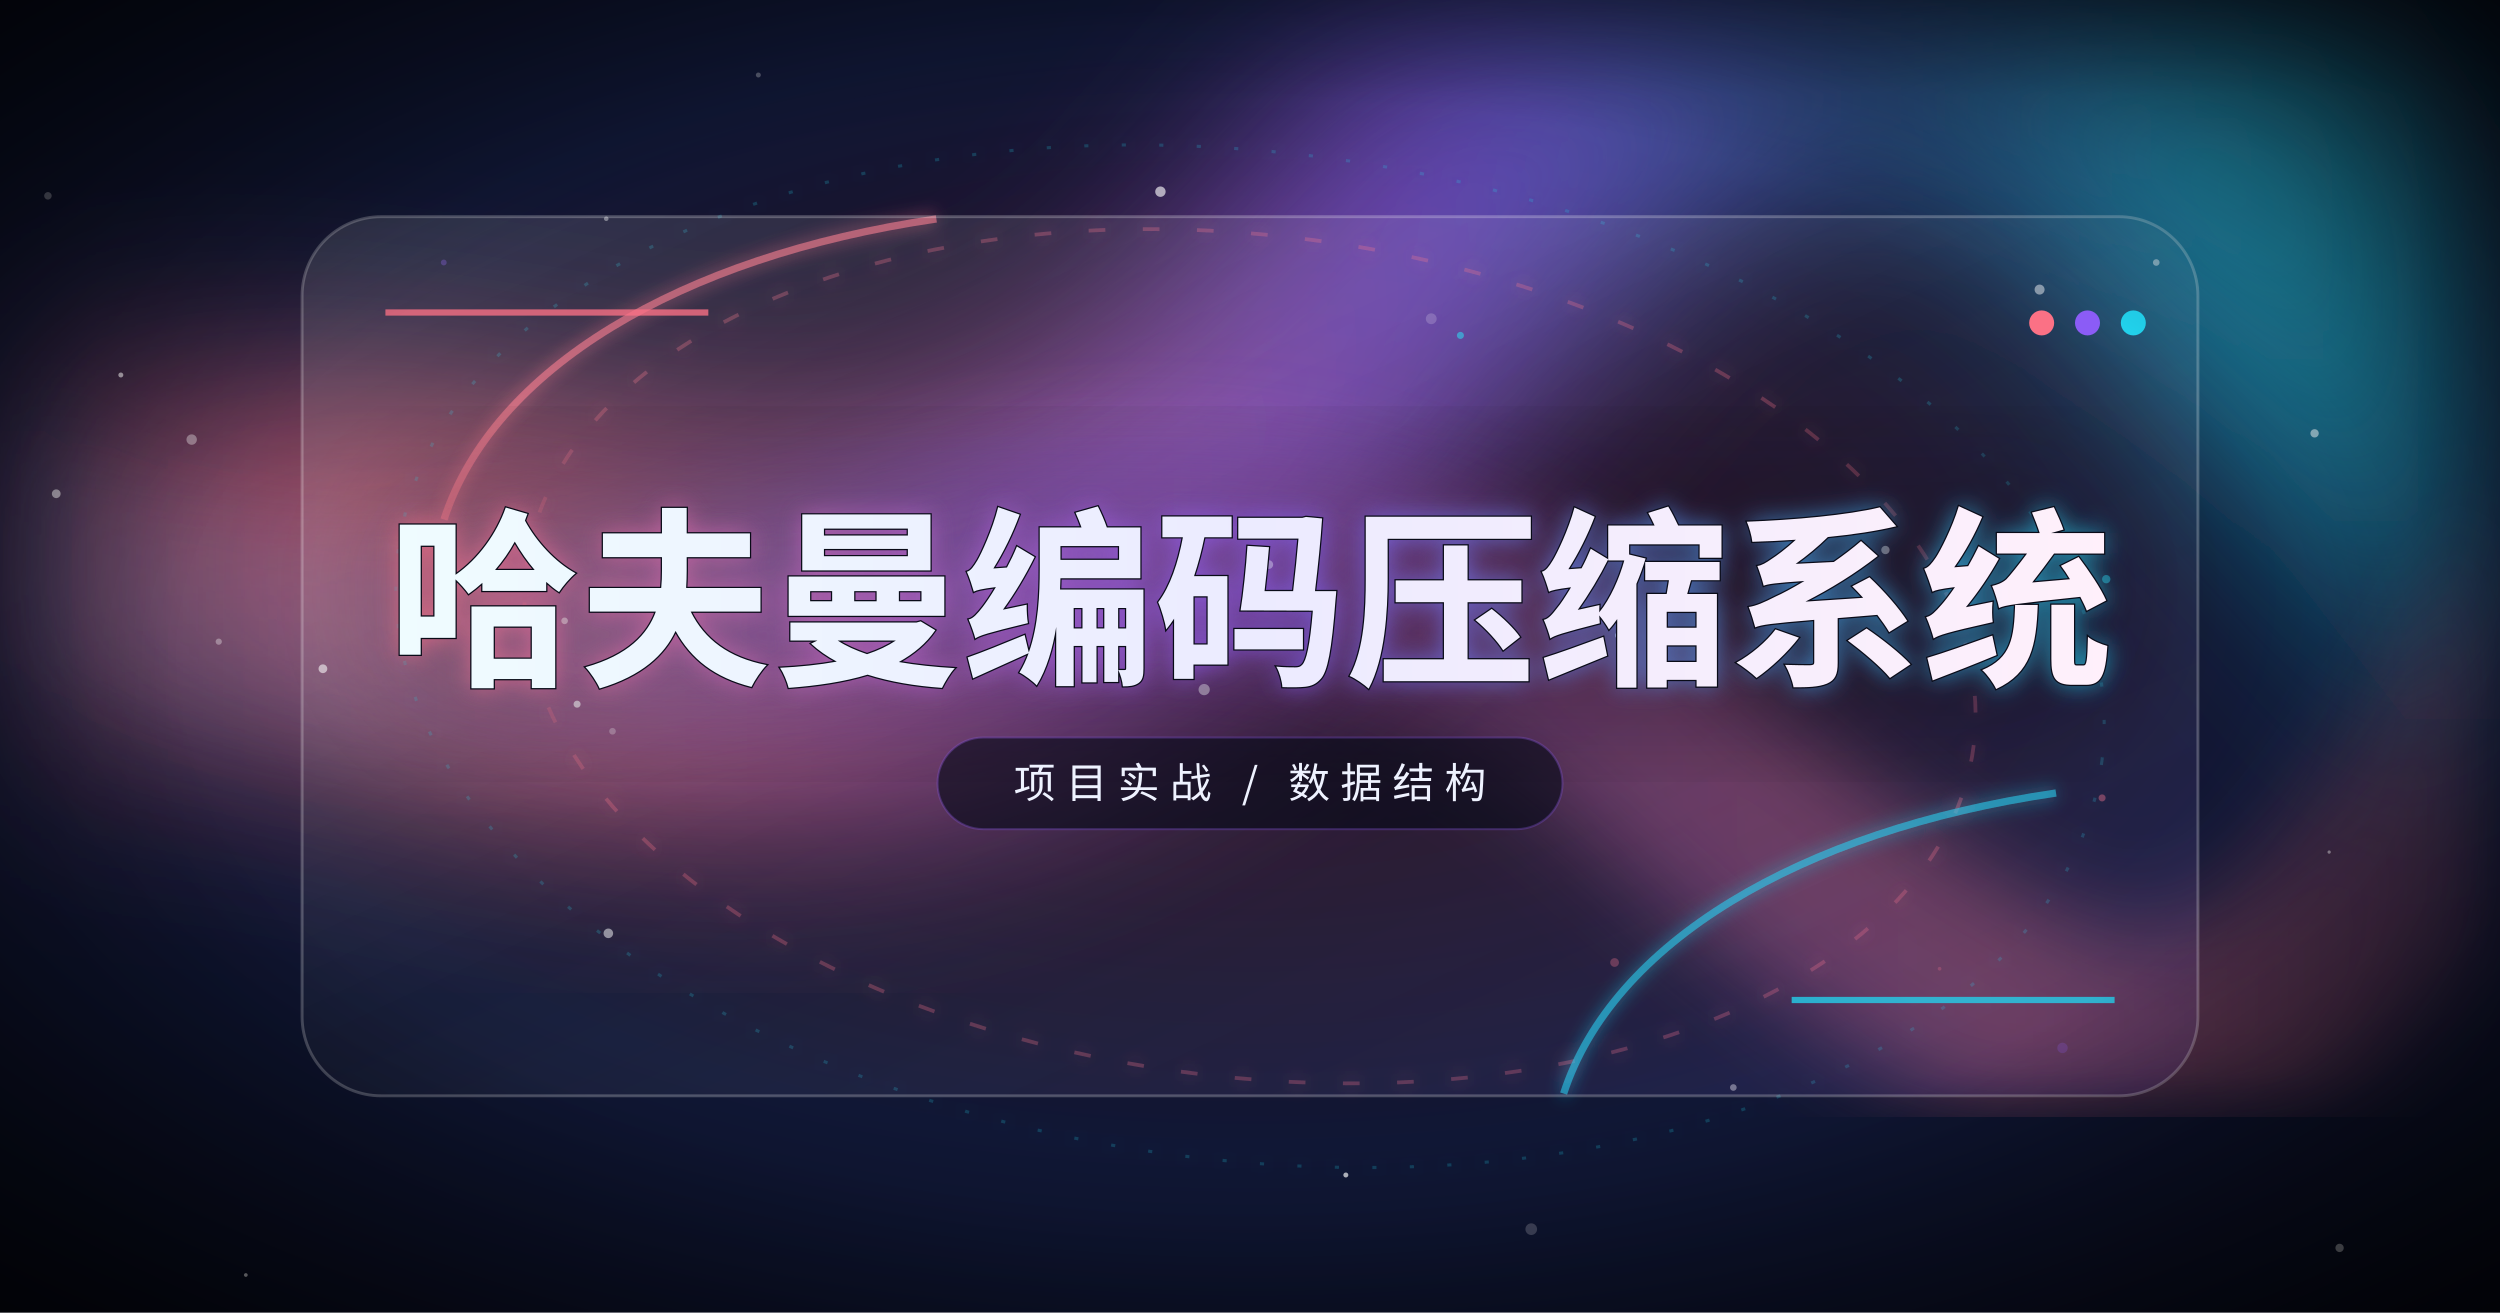
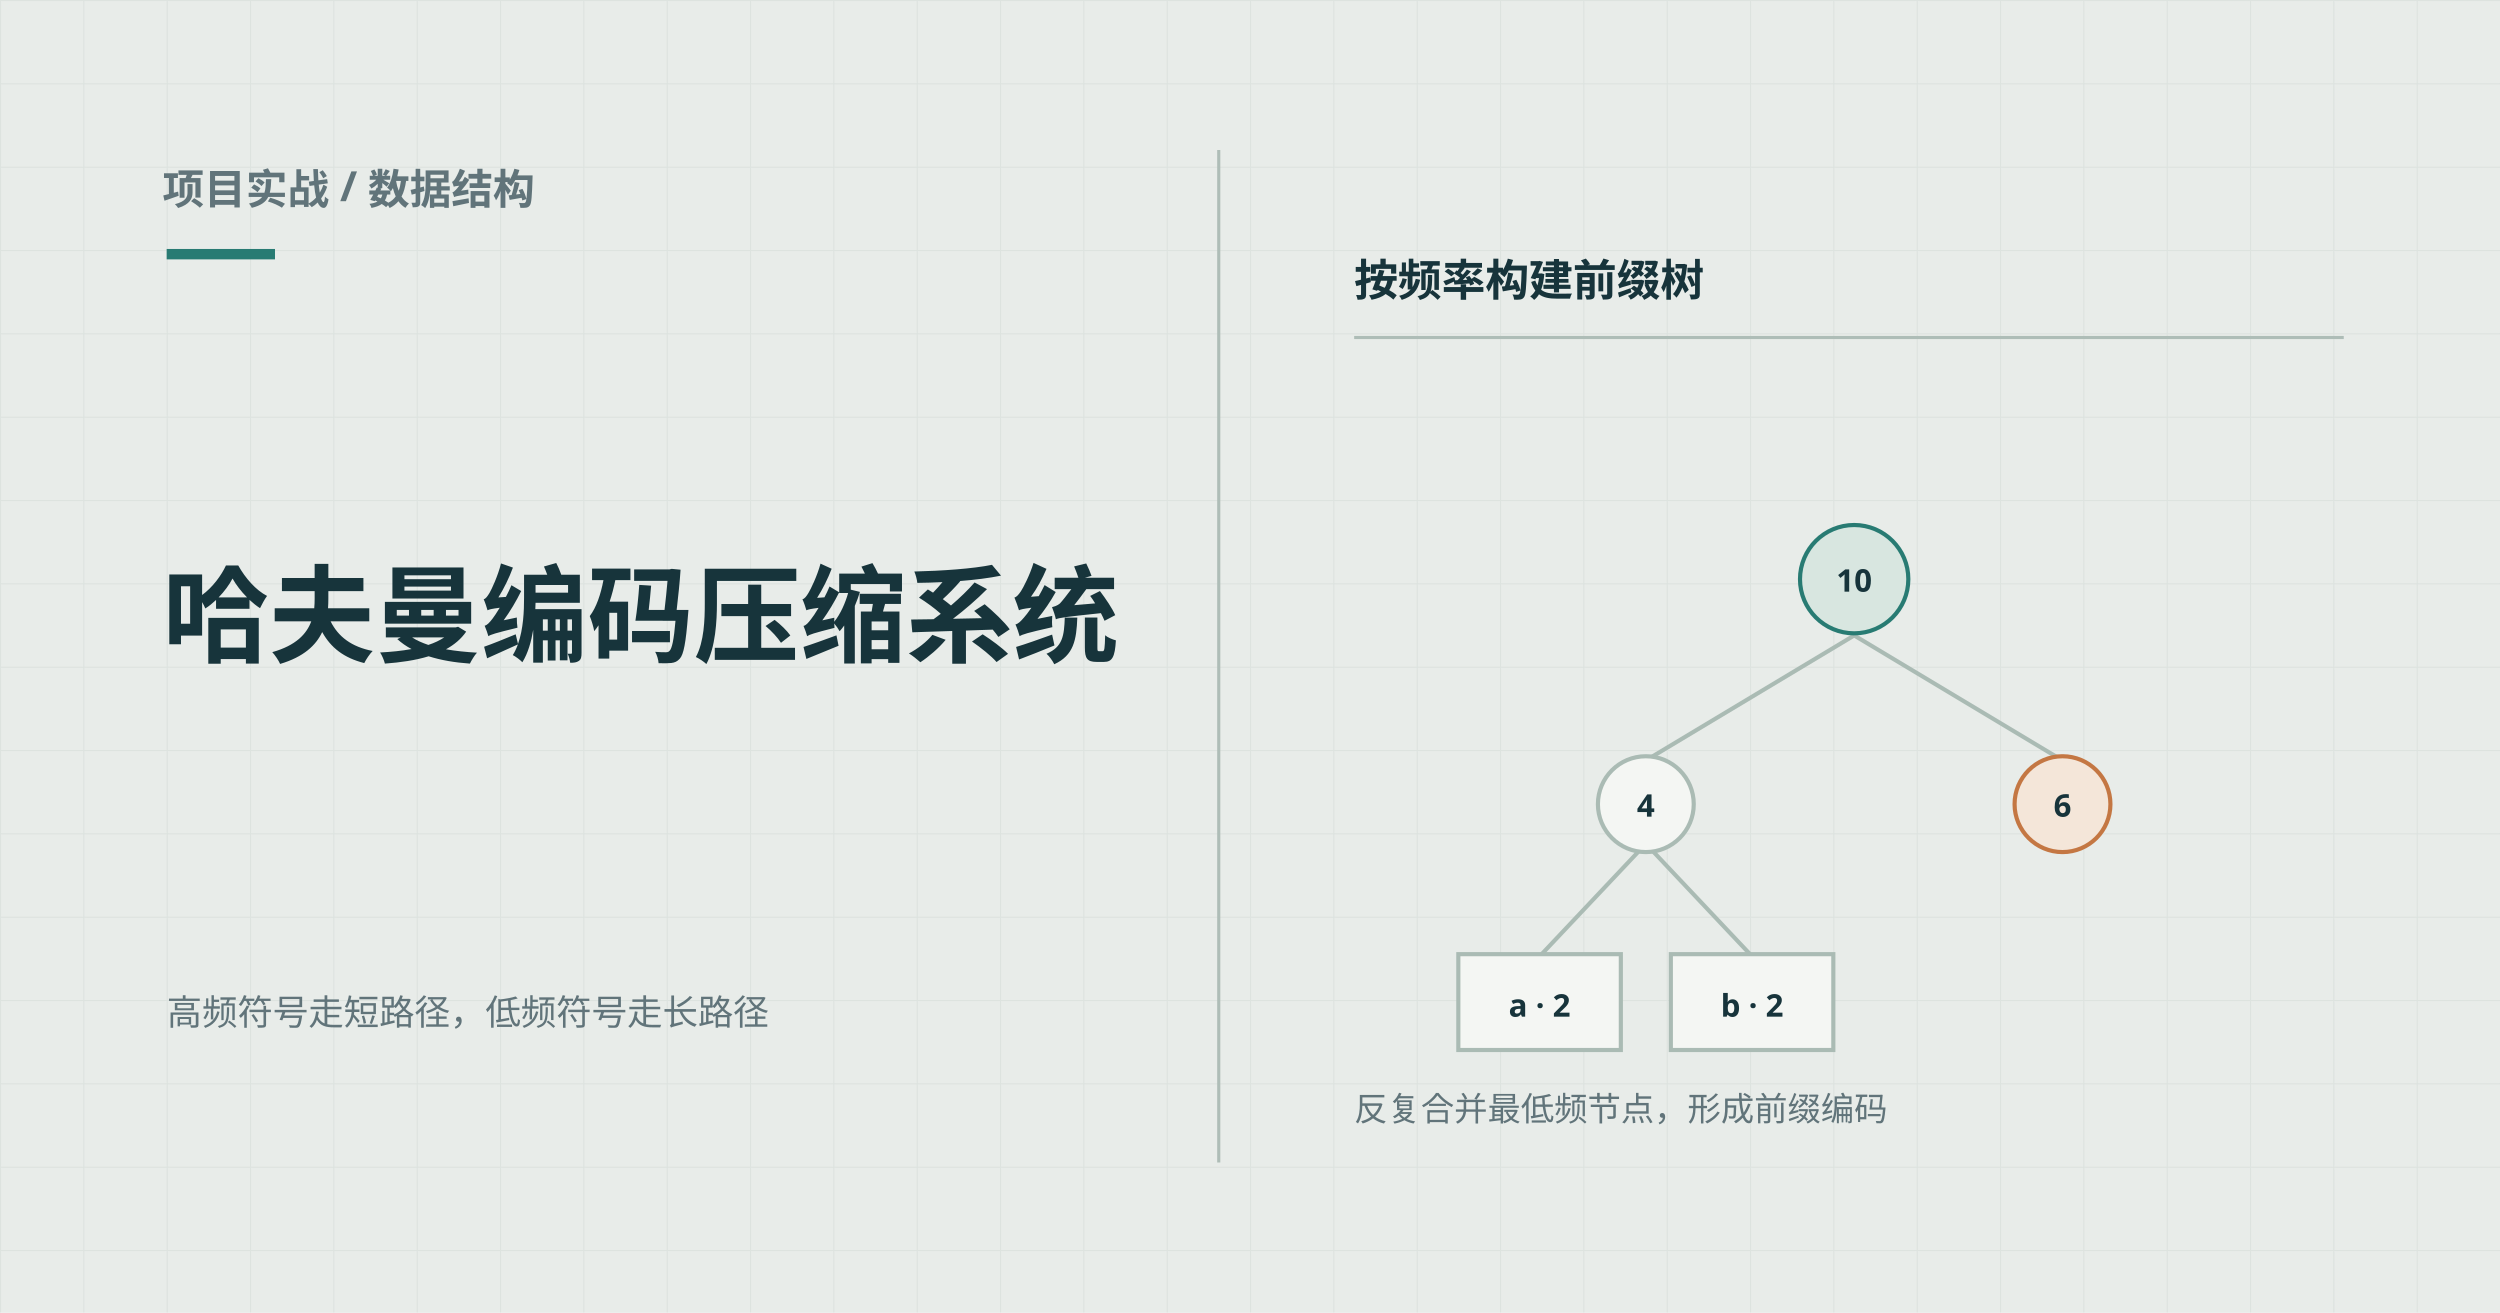
- <svg xmlns="http://www.w3.org/2000/svg" width="1200" height="630" viewBox="0 0 1200 630">
+ <svg xmlns="http://www.w3.org/2000/svg" width="1200" height="630" viewBox="0 0 1200 630" role="img" aria-labelledby="coverTitle coverDesc">
  <defs>
-     <radialGradient id="bg" cx="50%" cy="45%" r="82%">
-       <stop stop-color="#2d0c1c" />
-       <stop offset=".52" stop-color="#101735" />
-       <stop offset="1" stop-color="#02030a" />
-     </radialGradient>
-     <linearGradient id="auroraA" x1="0" y1="0" x2="1" y2="0">
-       <stop stop-color="#fb7185" stop-opacity="0" />
-       <stop offset=".25" stop-color="#fb7185" stop-opacity=".82" />
-       <stop offset=".56" stop-color="#8b5cf6" stop-opacity=".70" />
-       <stop offset=".82" stop-color="#22d3ee" stop-opacity=".72" />
-       <stop offset="1" stop-color="#22d3ee" stop-opacity="0" />
-     </linearGradient>
-     <linearGradient id="auroraB" x1="0" y1="0" x2="1" y2="0">
-       <stop stop-color="#22d3ee" stop-opacity="0" />
-       <stop offset=".42" stop-color="#8b5cf6" stop-opacity=".56" />
-       <stop offset=".75" stop-color="#fb7185" stop-opacity=".58" />
-       <stop offset="1" stop-color="#fb7185" stop-opacity="0" />
-     </linearGradient>
-     <linearGradient id="neonGradient" x1="0" y1="0" x2="1" y2="0">
-       <stop stop-color="#fb7185" />
-       <stop offset=".5" stop-color="#8b5cf6" />
-       <stop offset="1" stop-color="#22d3ee" />
-     </linearGradient>
-     <linearGradient id="titleGradient" x1="0" y1="0" x2="1" y2="0">
-       <stop stop-color="#effcff" />
-       <stop offset=".5" stop-color="#ecebff" />
-       <stop offset="1" stop-color="#fff0fb" />
-     </linearGradient>
-     <linearGradient id="prismGradient" x1="0" y1="0" x2="1" y2="1">
-       <stop stop-color="#fb7185" stop-opacity=".48" />
-       <stop offset=".5" stop-color="#8b5cf6" stop-opacity=".10" />
-       <stop offset="1" stop-color="#22d3ee" stop-opacity=".44" />
-     </linearGradient>
-     <linearGradient id="glassGradient" x1="0" y1="0" x2="1" y2="1">
-       <stop stop-color="#fff" stop-opacity=".13" />
-       <stop offset=".48" stop-color="#fff" stop-opacity=".035" />
-       <stop offset="1" stop-color="#8b5cf6" stop-opacity=".12" />
-     </linearGradient>
-     <filter id="blur48">
-       <feGaussianBlur stdDeviation="48" />
-     </filter>
-     <filter id="blur22">
-       <feGaussianBlur stdDeviation="22" />
-     </filter>
-     <filter id="lineGlow">
-       <feGaussianBlur stdDeviation="4" result="b" />
-       <feMerge>
-         <feMergeNode in="b" />
-         <feMergeNode in="SourceGraphic" />
-       </feMerge>
-     </filter>
-     <filter id="softGlow">
-       <feGaussianBlur stdDeviation="3" result="b" />
-       <feMerge>
-         <feMergeNode in="b" />
-         <feMergeNode in="SourceGraphic" />
-       </feMerge>
-     </filter>
-     <filter id="titleGlow" x="-30%" y="-50%" width="160%" height="200%">
-       <feGaussianBlur stdDeviation="6" />
-     </filter>
-     <radialGradient id="vignette" cx="50%" cy="50%" r="73%">
-       <stop offset=".58" stop-color="#000" stop-opacity="0" />
-       <stop offset="1" stop-color="#000" stop-opacity=".70" />
-     </radialGradient>
+     <pattern id="grid" width="40" height="40" patternUnits="userSpaceOnUse">
+       <path d="M40 0H0V40" fill="none" stroke="#AEBDB7" stroke-width="1" opacity=".20" />
+     </pattern>
+     <marker id="tealArrow" markerWidth="9" markerHeight="9" refX="7" refY="4.5" orient="auto">
+       <path d="M0 0L9 4.5L0 9Z" fill="#287B73" />
+     </marker>
+     <marker id="orangeArrow" markerWidth="9" markerHeight="9" refX="7" refY="4.5" orient="auto">
+       <path d="M0 0L9 4.5L0 9Z" fill="#C47743" />
+     </marker>
  </defs>
-   <rect width="1200" height="630" fill="url(#bg)" />
-   <path d="M-160 387 C100 70 360 520 660 145 S1060 90 1360 431" fill="none" stroke="url(#auroraA)" stroke-width="172" filter="url(#blur48)" opacity=".94" />
-   <path d="M-100 177 C220 500 500 90 800 364 S1110 465 1320 140" fill="none" stroke="url(#auroraB)" stroke-width="105" filter="url(#blur22)" opacity=".64" />
-   <circle cx="775" cy="462" r="2.1" fill="#fb7185" opacity="0.32" />
-   <circle cx="292" cy="448" r="2.3" fill="#ffffff" opacity="0.50" />
-   <circle cx="291" cy="105" r="1.1" fill="#ffffff" opacity="0.39" />
-   <circle cx="27" cy="237" r="2.1" fill="#ffffff" opacity="0.51" />
-   <circle cx="294" cy="351" r="1.6" fill="#ffffff" opacity="0.30" />
-   <circle cx="701" cy="161" r="1.7" fill="#22d3ee" opacity="0.58" />
-   <circle cx="777" cy="305" r="1.8" fill="#ffffff" opacity="0.66" />
-   <circle cx="105" cy="308" r="1.5" fill="#ffffff" opacity="0.33" />
-   <circle cx="1111" cy="208" r="2.0" fill="#ffffff" opacity="0.51" />
-   <circle cx="578" cy="331" r="2.7" fill="#ffffff" opacity="0.48" />
-   <circle cx="990" cy="503" r="2.5" fill="#8b5cf6" opacity="0.23" />
-   <circle cx="277" cy="338" r="1.7" fill="#ffffff" opacity="0.66" />
-   <circle cx="1118" cy="409" r="0.8" fill="#ffffff" opacity="0.40" />
-   <circle cx="1123" cy="599" r="2.0" fill="#ffffff" opacity="0.41" />
-   <circle cx="905" cy="264" r="2.0" fill="#ffffff" opacity="0.44" />
-   <circle cx="1009" cy="383" r="1.7" fill="#fb7185" opacity="0.41" />
-   <circle cx="609" cy="271" r="2.1" fill="#ffffff" opacity="0.59" />
-   <circle cx="271" cy="298" r="1.6" fill="#ffffff" opacity="0.56" />
-   <circle cx="832" cy="522" r="1.6" fill="#ffffff" opacity="0.40" />
-   <circle cx="23" cy="94" r="1.8" fill="#ffffff" opacity="0.30" />
-   <circle cx="1011" cy="278" r="2.0" fill="#22d3ee" opacity="0.51" />
-   <circle cx="92" cy="211" r="2.5" fill="#ffffff" opacity="0.37" />
-   <circle cx="1035" cy="126" r="1.6" fill="#ffffff" opacity="0.44" />
-   <circle cx="979" cy="139" r="2.4" fill="#ffffff" opacity="0.46" />
-   <circle cx="646" cy="564" r="1.2" fill="#ffffff" opacity="0.66" />
-   <circle cx="213" cy="126" r="1.4" fill="#8b5cf6" opacity="0.33" />
-   <circle cx="687" cy="153" r="2.6" fill="#ffffff" opacity="0.18" />
-   <circle cx="155" cy="321" r="2.1" fill="#ffffff" opacity="0.58" />
-   <circle cx="364" cy="36" r="1.2" fill="#ffffff" opacity="0.29" />
-   <circle cx="735" cy="590" r="2.8" fill="#ffffff" opacity="0.19" />
-   <circle cx="931" cy="465" r="0.9" fill="#fb7185" opacity="0.26" />
-   <circle cx="58" cy="180" r="1.2" fill="#ffffff" opacity="0.61" />
-   <circle cx="118" cy="612" r="0.9" fill="#ffffff" opacity="0.60" />
-   <circle cx="557" cy="92" r="2.5" fill="#ffffff" opacity="0.62" />
-   <g transform="translate(600 315) rotate(7)" fill="none" filter="url(#lineGlow)">
-     <ellipse rx="350" ry="202" stroke="#fb7185" stroke-opacity=".28" stroke-width="1.8" stroke-dasharray="8 18" />
-     <ellipse rx="412" ry="242" stroke="#22d3ee" stroke-opacity=".20" stroke-width="1.5" stroke-dasharray="2 16" />
-     <path d="M-392 -18 A395 218 0 0 1 -175 -190" stroke="#fb7185" stroke-width="3.5" opacity=".58" />
-     <path d="M175 190 A395 218 0 0 1 392 18" stroke="#22d3ee" stroke-width="3.5" opacity=".58" />
-   </g>
-   <g>
-     <rect x="145" y="104" width="910" height="422" rx="38" fill="url(#glassGradient)" stroke="#ffffff" stroke-opacity=".24" stroke-width="1.4" />
-     <path d="M185 150 H340" stroke="#fb7185" stroke-width="3" opacity=".78" />
-     <path d="M860 480 H1015" stroke="#22d3ee" stroke-width="3" opacity=".78" />
-     <circle cx="980" cy="155" r="6" fill="#fb7185" />
-     <circle cx="1002" cy="155" r="6" fill="#8b5cf6" />
-     <circle cx="1024" cy="155" r="6" fill="#22d3ee" />
-   </g>
-   <rect x="170" y="210" width="860" height="150" rx="75" fill="#02040c" opacity=".18" filter="url(#blur22)" />
-   <text x="600" y="322" font-family="'PingFang SC','Microsoft YaHei','Noto Sans CJK SC',sans-serif" font-size="92" font-weight="900" fill="url(#neonGradient)" opacity=".72" text-anchor="middle" filter="url(#titleGlow)">哈夫曼编码压缩系统</text>
-   <text x="600" y="322" font-family="'PingFang SC','Microsoft YaHei','Noto Sans CJK SC',sans-serif" font-size="92" font-weight="900" fill="url(#titleGradient)" stroke="#090b18" stroke-width="1.2" paint-order="stroke" text-anchor="middle">哈夫曼编码压缩系统</text>
-   <rect x="450" y="354" width="300" height="44" rx="22" fill="#070a18" opacity=".64" stroke="#8b5cf6" stroke-opacity=".42" />
-   <text x="600" y="383" font-family="'PingFang SC','Microsoft YaHei','Noto Sans CJK SC',sans-serif" font-size="20" fill="#eef2ff" text-anchor="middle" letter-spacing="5">项目实战 / 数据结构</text>
-   <rect width="1200" height="630" fill="url(#vignette)" pointer-events="none" />
+   <rect width="1200" height="630" fill="#E8ECE9" />
+   <rect width="1200" height="630" fill="url(#grid)" />
+   <path d="M585 72V558" stroke="#AEBDB7" stroke-width="1.5" />
+   <text x="78" y="98" fill="#61747A" font-family="'Microsoft YaHei','Noto Sans SC',sans-serif" font-size="20" font-weight="600" text-anchor="start">项目实战 / 数据结构</text>
+   <path d="M80 122H132" stroke="#287B73" stroke-width="5" />
+   <text x="78" y="314.0" fill="#17343B" font-family="'Microsoft YaHei','Noto Sans SC',sans-serif" font-size="51" font-weight="700" text-anchor="start">哈夫曼编码压缩系统</text>
+   <text x="80" y="492" fill="#61747A" font-family="'Microsoft YaHei','Noto Sans SC',sans-serif" font-size="17" font-weight="500" text-anchor="start">高频符号走短路径，低频符号走长路径</text>
+   <text x="650" y="142" fill="#17343B" font-family="'Microsoft YaHei','Noto Sans SC',sans-serif" font-size="21" font-weight="650" text-anchor="start">按频率构建前缀树</text>
+   <path d="M650 162L1125 162" fill="none" stroke="#AEBDB7" stroke-width="1.5" />
+   <path d="M890 305L790 365" fill="none" stroke="#AABBB4" stroke-width="2" />
+   <path d="M890 305L990 365" fill="none" stroke="#AABBB4" stroke-width="2" />
+   <path d="M790 405L740 458" fill="none" stroke="#AABBB4" stroke-width="2" />
+   <path d="M790 405L840 458" fill="none" stroke="#AABBB4" stroke-width="2" />
+   <circle cx="890" cy="278" r="26" fill="#D8E6E0" stroke="#287B73" stroke-width="2" />
+   <text x="890" y="284" fill="#17343B" font-family="'Microsoft YaHei','Noto Sans SC',sans-serif" font-size="15" font-weight="650" text-anchor="middle">10</text>
+   <circle cx="790" cy="386" r="23" fill="#F4F6F3" stroke="#AABBB4" stroke-width="2" />
+   <text x="790" y="392" fill="#17343B" font-family="'Microsoft YaHei','Noto Sans SC',sans-serif" font-size="15" font-weight="650" text-anchor="middle">4</text>
+   <circle cx="990" cy="386" r="23" fill="#F4E6D9" stroke="#C47743" stroke-width="2" />
+   <text x="990" y="392" fill="#17343B" font-family="'Microsoft YaHei','Noto Sans SC',sans-serif" font-size="15" font-weight="650" text-anchor="middle">6</text>
+   <rect x="700" y="458" width="78" height="46" fill="#F4F6F3" stroke="#AABBB4" stroke-width="2" />
+   <text x="739.0" y="488.0" fill="#17343B" font-family="'Microsoft YaHei','Noto Sans SC',sans-serif" font-size="15" font-weight="650" text-anchor="middle">a · 2</text>
+   <rect x="802" y="458" width="78" height="46" fill="#F4F6F3" stroke="#AABBB4" stroke-width="2" />
+   <text x="841.0" y="488.0" fill="#17343B" font-family="'Microsoft YaHei','Noto Sans SC',sans-serif" font-size="15" font-weight="650" text-anchor="middle">b · 2</text>
+   <text x="650" y="538" fill="#61747A" font-family="'Microsoft YaHei','Noto Sans SC',sans-serif" font-size="16" font-weight="500" text-anchor="start">反复合并最低频节点，形成前缀编码</text>
</svg>
